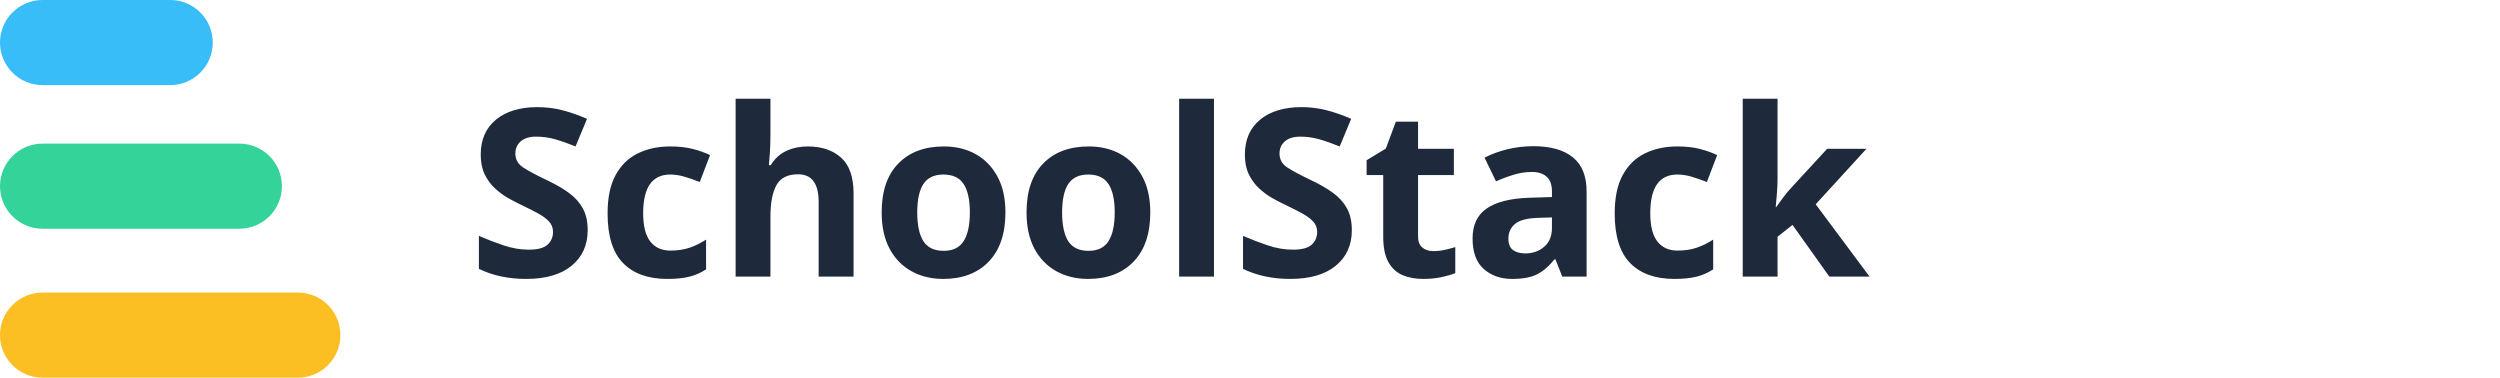
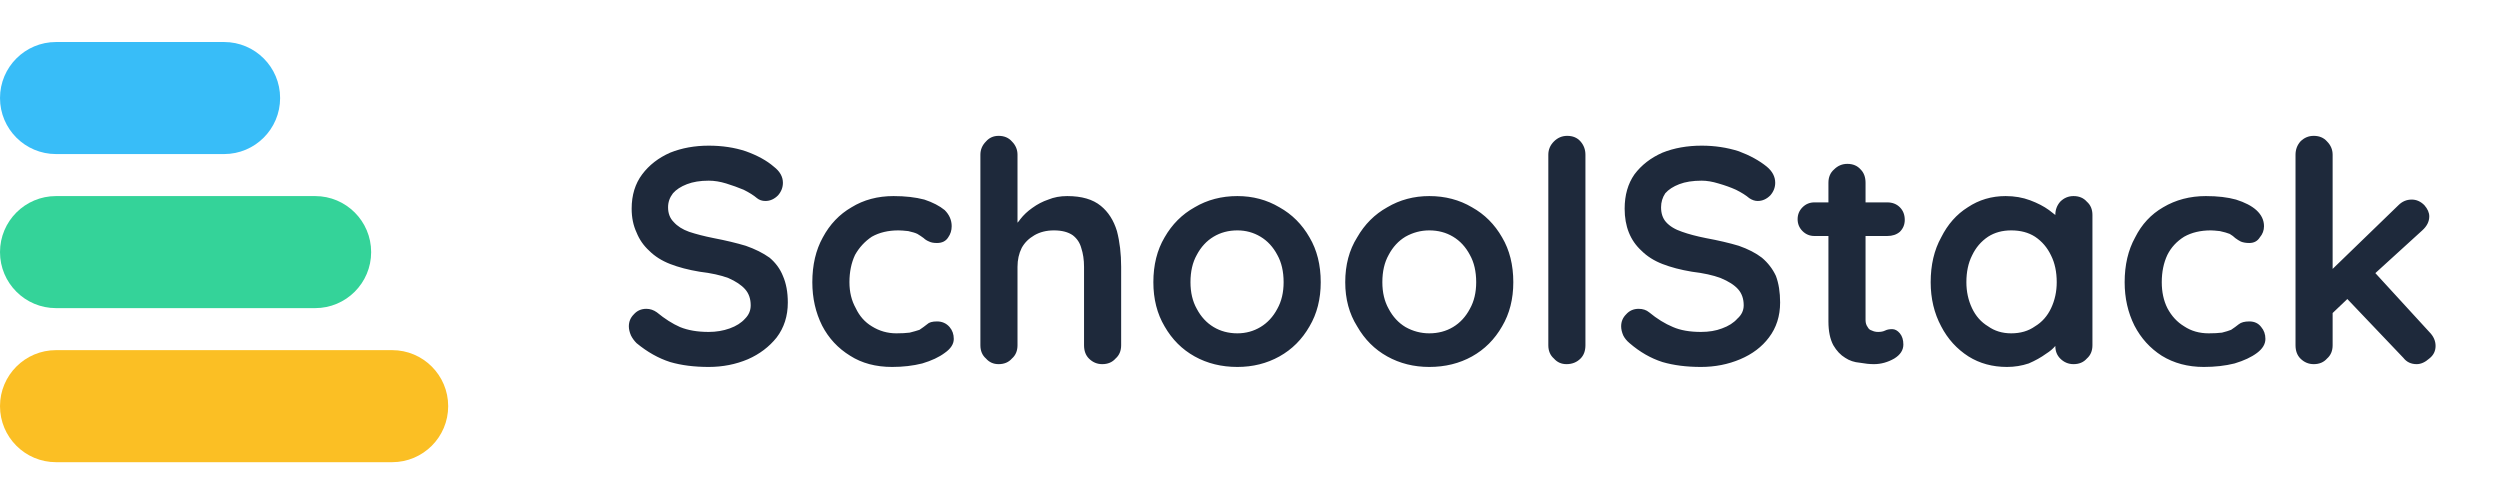
- <svg xmlns="http://www.w3.org/2000/svg" viewBox="0 0 470 71" width="470" height="71">
-   <rect x="0" y="0" width="40" height="16" rx="8" fill="#38BDF8" />
-   <rect x="0" y="27" width="53" height="16" rx="8" fill="#34D399" />
-   <rect x="0" y="55" width="64" height="16" rx="8" fill="#FBBF24" />
-   <text x="88" y="52" font-family="Quicksand, 'Trebuchet MS', sans-serif" font-size="44" fill="#1E293B">
-     <tspan font-weight="700">SchoolStack</tspan>
-   </text>
+ <svg xmlns="http://www.w3.org/2000/svg" viewBox="0 0 357 71" width="357" height="71">
+   <rect x="0" y="6" width="40" height="16" rx="8" fill="#38BDF8" />
+   <rect x="0" y="28" width="53" height="16" rx="8" fill="#34D399" />
+   <rect x="0" y="50" width="64" height="16" rx="8" fill="#FBBF24" />
+   <path d="M101.2 52.4L101.2 52.4Q98.1 52.4 95.7 51.7Q93.2 50.9 90.9 49L90.9 49Q90.4 48.5 90.1 47.9Q89.8 47.2 89.8 46.6L89.8 46.6Q89.8 45.6 90.5 44.9Q91.2 44.1 92.3 44.1L92.3 44.1Q93.1 44.1 93.8 44.6L93.8 44.6Q95.5 46 97.1 46.7Q98.8 47.4 101.2 47.4L101.2 47.4Q102.8 47.4 104.2 46.9Q105.6 46.4 106.4 45.5Q107.2 44.7 107.2 43.6L107.2 43.6Q107.2 42.2 106.4 41.3Q105.6 40.4 104 39.7Q102.4 39.1 99.9 38.8L99.9 38.8Q97.5 38.4 95.7 37.7Q93.9 37 92.7 35.8Q91.5 34.7 90.9 33.2Q90.2 31.7 90.2 29.8L90.2 29.8Q90.2 26.9 91.7 24.9Q93.2 22.9 95.7 21.8Q98.2 20.8 101.2 20.8L101.2 20.8Q104.1 20.8 106.5 21.6Q109 22.5 110.5 23.8L110.5 23.8Q111.8 24.8 111.8 26.1L111.8 26.1Q111.8 27.1 111.1 27.9Q110.3 28.7 109.3 28.7L109.3 28.7Q108.6 28.7 108.1 28.3L108.1 28.3Q107.4 27.7 106.2 27.1Q105 26.6 103.7 26.2Q102.4 25.8 101.2 25.8L101.2 25.8Q99.4 25.8 98.1 26.3Q96.8 26.8 96.1 27.6Q95.4 28.5 95.4 29.6L95.4 29.6Q95.4 30.9 96.2 31.7Q97 32.6 98.4 33.1Q99.9 33.6 101.9 34L101.9 34Q104.5 34.5 106.5 35.1Q108.5 35.8 109.9 36.8Q111.2 37.9 111.8 39.4Q112.5 41 112.5 43.2L112.5 43.2Q112.5 46.1 110.9 48.2Q109.3 50.2 106.8 51.3Q104.2 52.4 101.2 52.4ZM127.6 28L127.6 28Q130.1 28 132 28.5Q133.8 29.1 134.9 30Q135.9 31 135.9 32.3L135.9 32.3Q135.9 33.2 135.4 33.9Q134.9 34.7 133.8 34.7L133.8 34.7Q133.1 34.7 132.7 34.5Q132.2 34.3 131.9 34Q131.5 33.7 131 33.4L131 33.4Q130.6 33.2 129.7 33Q128.8 32.9 128.3 32.9L128.3 32.9Q126.1 32.9 124.5 33.8Q123 34.8 122.1 36.4Q121.3 38.1 121.3 40.3L121.3 40.3Q121.3 42.4 122.2 44Q123 45.7 124.5 46.6Q126.1 47.6 128 47.6L128 47.6Q129.1 47.6 129.9 47.5Q130.7 47.3 131.3 47.1L131.3 47.1Q131.9 46.7 132.4 46.3Q132.8 45.9 133.8 45.9L133.8 45.9Q134.9 45.9 135.6 46.7Q136.2 47.4 136.2 48.4L136.2 48.4Q136.2 49.5 134.9 50.4Q133.7 51.3 131.7 51.9Q129.7 52.4 127.4 52.4L127.4 52.4Q123.9 52.4 121.4 50.8Q118.8 49.2 117.4 46.5Q116 43.7 116 40.3L116 40.3Q116 36.6 117.5 33.9Q119 31.1 121.6 29.6Q124.2 28 127.6 28ZM152.4 28L152.4 28Q155.5 28 157.2 29.4Q158.8 30.7 159.5 33Q160.1 35.3 160.1 38.1L160.1 38.1L160.1 49.3Q160.1 50.5 159.3 51.2Q158.6 52 157.4 52Q156.3 52 155.5 51.2Q154.8 50.5 154.8 49.3L154.8 49.3L154.8 38.1Q154.8 36.6 154.4 35.4Q154.1 34.3 153.2 33.6Q152.2 32.9 150.5 32.9L150.5 32.9Q148.9 32.9 147.7 33.6Q146.5 34.3 145.9 35.4Q145.3 36.6 145.3 38.1L145.3 38.1L145.3 49.3Q145.3 50.5 144.5 51.2Q143.8 52 142.6 52Q141.5 52 140.8 51.2Q140 50.5 140 49.3L140 49.3L140 22.1Q140 21 140.8 20.2Q141.5 19.4 142.6 19.4Q143.8 19.4 144.5 20.2Q145.3 21 145.3 22.1L145.3 22.1L145.3 31.8Q145.5 31.6 145.7 31.3L145.7 31.3Q146.4 30.4 147.4 29.7Q148.5 28.9 149.7 28.5Q150.9 28 152.4 28ZM188.6 40.3L188.6 40.3Q188.6 43.9 187 46.6Q185.4 49.4 182.7 50.9Q180 52.4 176.7 52.4L176.7 52.4Q173.3 52.4 170.6 50.9Q167.9 49.4 166.3 46.6Q164.7 43.9 164.7 40.3L164.7 40.3Q164.7 36.6 166.3 33.9Q167.9 31.1 170.6 29.6Q173.3 28 176.7 28L176.7 28Q180 28 182.7 29.6Q185.4 31.1 187 33.9Q188.6 36.6 188.6 40.3ZM183.3 40.3L183.3 40.3Q183.3 38 182.4 36.4Q181.5 34.7 180 33.8Q178.5 32.9 176.7 32.9L176.7 32.9Q174.8 32.9 173.3 33.8Q171.8 34.7 170.9 36.4Q170 38 170 40.3L170 40.3Q170 42.5 170.9 44.1Q171.8 45.8 173.3 46.7Q174.8 47.6 176.7 47.6L176.7 47.6Q178.5 47.6 180 46.7Q181.5 45.8 182.4 44.1Q183.3 42.5 183.3 40.3ZM216.1 40.3L216.1 40.3Q216.1 43.9 214.5 46.6Q212.9 49.4 210.2 50.9Q207.5 52.4 204.1 52.4L204.1 52.4Q200.8 52.4 198.1 50.9Q195.4 49.4 193.8 46.6Q192.1 43.9 192.1 40.3L192.1 40.3Q192.1 36.6 193.8 33.9Q195.4 31.1 198.1 29.6Q200.8 28 204.1 28L204.1 28Q207.5 28 210.2 29.6Q212.9 31.1 214.5 33.9Q216.1 36.6 216.1 40.3ZM210.8 40.3L210.8 40.3Q210.8 38 209.9 36.4Q209 34.7 207.5 33.8Q206 32.9 204.1 32.9L204.1 32.9Q202.3 32.9 200.7 33.8Q199.2 34.7 198.3 36.4Q197.4 38 197.4 40.3L197.4 40.3Q197.4 42.5 198.3 44.1Q199.2 45.8 200.7 46.7Q202.3 47.6 204.1 47.6L204.1 47.6Q206 47.6 207.5 46.7Q209 45.8 209.9 44.1Q210.8 42.5 210.8 40.3ZM226.4 22.1L226.4 49.3Q226.4 50.5 225.7 51.2Q224.9 52 223.7 52L223.7 52Q222.6 52 221.9 51.2Q221.1 50.5 221.1 49.3L221.1 49.3L221.1 22.1Q221.1 21 221.9 20.2Q222.7 19.4 223.8 19.4L223.8 19.4Q225 19.4 225.7 20.2Q226.4 21 226.4 22.1L226.4 22.1ZM242.9 52.4L242.9 52.4Q239.8 52.4 237.4 51.7Q234.9 50.9 232.7 49L232.7 49Q232.1 48.5 231.8 47.9Q231.5 47.2 231.5 46.6L231.5 46.6Q231.5 45.6 232.2 44.9Q232.9 44.1 234 44.1L234 44.1Q234.9 44.1 235.5 44.6L235.5 44.6Q237.2 46 238.9 46.7Q240.5 47.4 242.9 47.4L242.9 47.4Q244.6 47.4 245.9 46.9Q247.3 46.4 248.1 45.5Q249 44.7 249 43.6L249 43.6Q249 42.2 248.2 41.3Q247.4 40.4 245.7 39.7Q244.1 39.1 241.6 38.8L241.6 38.8Q239.2 38.4 237.4 37.7Q235.6 37 234.4 35.8Q233.2 34.7 232.6 33.2Q232 31.7 232 29.8L232 29.8Q232 26.9 233.4 24.9Q234.9 22.9 237.4 21.8Q239.9 20.8 243 20.8L243 20.8Q245.8 20.8 248.3 21.6Q250.7 22.5 252.3 23.8L252.3 23.8Q253.5 24.8 253.5 26.1L253.5 26.1Q253.5 27.1 252.8 27.9Q252 28.7 251 28.7L251 28.7Q250.4 28.7 249.8 28.3L249.8 28.3Q249.1 27.7 247.9 27.1Q246.8 26.6 245.4 26.2Q244.1 25.8 243 25.8L243 25.8Q241.1 25.8 239.8 26.3Q238.5 26.8 237.8 27.6Q237.2 28.5 237.2 29.6L237.2 29.6Q237.2 30.9 237.9 31.7Q238.7 32.6 240.2 33.1Q241.6 33.6 243.6 34L243.6 34Q246.3 34.5 248.3 35.1Q250.3 35.8 251.6 36.8Q252.9 37.9 253.6 39.4Q254.2 41 254.2 43.2L254.2 43.2Q254.2 46.1 252.6 48.2Q251.1 50.2 248.5 51.3Q245.9 52.4 242.9 52.4ZM259.1 28.9L259.1 28.9L261.1 28.9L261.1 26.1Q261.1 24.9 261.9 24.2Q262.7 23.4 263.8 23.4Q265 23.4 265.7 24.2Q266.4 24.9 266.4 26.1L266.4 26.1L266.4 28.9L269.5 28.9Q270.6 28.9 271.3 29.6Q272 30.3 272 31.4L272 31.4Q272 32.4 271.3 33.1Q270.6 33.7 269.5 33.7L269.5 33.7L266.4 33.7L266.4 45.7Q266.4 46.3 266.7 46.7Q266.9 47.1 267.3 47.2Q267.7 47.4 268.2 47.4L268.2 47.4Q268.8 47.4 269.2 47.2Q269.6 47 270.2 47L270.2 47Q270.8 47 271.3 47.6Q271.8 48.2 271.8 49.2L271.8 49.2Q271.8 50.4 270.5 51.2Q269.1 52 267.6 52L267.6 52Q266.7 52 265.6 51.8Q264.4 51.7 263.5 51.1Q262.5 50.5 261.8 49.3Q261.1 48 261.1 45.9L261.1 45.9L261.1 33.7L259.1 33.7Q258.1 33.7 257.4 33Q256.7 32.3 256.7 31.3L256.7 31.3Q256.7 30.3 257.4 29.6Q258.1 28.9 259.1 28.9ZM296.1 28L296.1 28Q297.3 28 298 28.8Q298.8 29.5 298.8 30.7L298.8 30.7L298.8 49.3Q298.8 50.5 298 51.2Q297.3 52 296.1 52Q295 52 294.2 51.2L294.2 51.2Q293.5 50.5 293.5 49.4L293.5 49.4Q293 50 292.2 50.5L292.2 50.5Q291.1 51.3 289.7 51.9Q288.2 52.4 286.6 52.4L286.6 52.4Q283.5 52.4 281.1 50.9Q278.6 49.3 277.2 46.6Q275.7 43.8 275.7 40.3L275.7 40.3Q275.7 36.6 277.2 33.9Q278.6 31.1 281 29.6Q283.4 28 286.4 28L286.4 28Q288.3 28 289.9 28.6Q291.5 29.2 292.6 30L292.6 30Q293.1 30.4 293.5 30.7L293.5 30.7L293.5 30.7Q293.5 29.6 294.2 28.8Q295 28 296.1 28ZM287.2 47.6L287.2 47.6Q289.2 47.6 290.6 46.6Q292.1 45.7 292.9 44Q293.7 42.3 293.7 40.3L293.7 40.3Q293.7 38.1 292.9 36.5Q292.1 34.8 290.6 33.8Q289.2 32.9 287.2 32.9L287.2 32.9Q285.3 32.9 283.9 33.8Q282.4 34.8 281.6 36.5Q280.8 38.1 280.8 40.3L280.8 40.3Q280.8 42.3 281.6 44Q282.4 45.7 283.9 46.6Q285.3 47.6 287.2 47.6ZM315 28L315 28Q317.5 28 319.3 28.5Q321.2 29.1 322.2 30Q323.3 31 323.3 32.3L323.3 32.3Q323.3 33.2 322.7 33.9Q322.2 34.7 321.2 34.7L321.2 34.7Q320.5 34.7 320 34.5Q319.6 34.3 319.2 34Q318.9 33.7 318.4 33.4L318.4 33.4Q317.9 33.2 317 33Q316.1 32.9 315.7 32.9L315.7 32.9Q313.5 32.9 311.9 33.8Q310.3 34.8 309.5 36.4Q308.7 38.1 308.7 40.3L308.7 40.3Q308.7 42.4 309.5 44Q310.4 45.7 311.9 46.6Q313.4 47.6 315.4 47.6L315.4 47.6Q316.5 47.6 317.3 47.5Q318.1 47.3 318.6 47.1L318.6 47.1Q319.2 46.7 319.7 46.3Q320.2 45.9 321.2 45.9L321.2 45.9Q322.3 45.9 322.9 46.7Q323.5 47.4 323.5 48.4L323.5 48.4Q323.5 49.5 322.3 50.4Q321.1 51.3 319.1 51.9Q317.1 52.4 314.7 52.4L314.7 52.4Q311.3 52.4 308.7 50.8Q306.2 49.2 304.8 46.5Q303.4 43.7 303.4 40.3L303.4 40.3Q303.4 36.6 304.9 33.9Q306.3 31.1 308.9 29.6Q311.6 28 315 28ZM330.4 52L330.4 52Q329.3 52 328.5 51.2Q327.8 50.5 327.8 49.3L327.8 49.3L327.8 22.1Q327.8 21 328.5 20.2Q329.3 19.4 330.4 19.4Q331.6 19.4 332.3 20.2Q333.1 21 333.1 22.1L333.1 22.1L333.1 38.4L342.5 29.3Q343.3 28.5 344.4 28.5L344.4 28.5Q345.4 28.5 346.2 29.3Q346.9 30.1 346.9 30.9L346.9 30.9Q346.9 32 345.9 32.9L345.9 32.9L339.2 39L346.9 47.4Q347.8 48.3 347.8 49.4L347.8 49.4Q347.8 50.5 346.9 51.2Q346 52 345.1 52L345.1 52Q343.9 52 343.2 51.1L343.2 51.1L335.2 42.7L333.1 44.7L333.1 49.3Q333.1 50.5 332.3 51.2Q331.6 52 330.4 52Z" fill="#1E293B" />
</svg>
